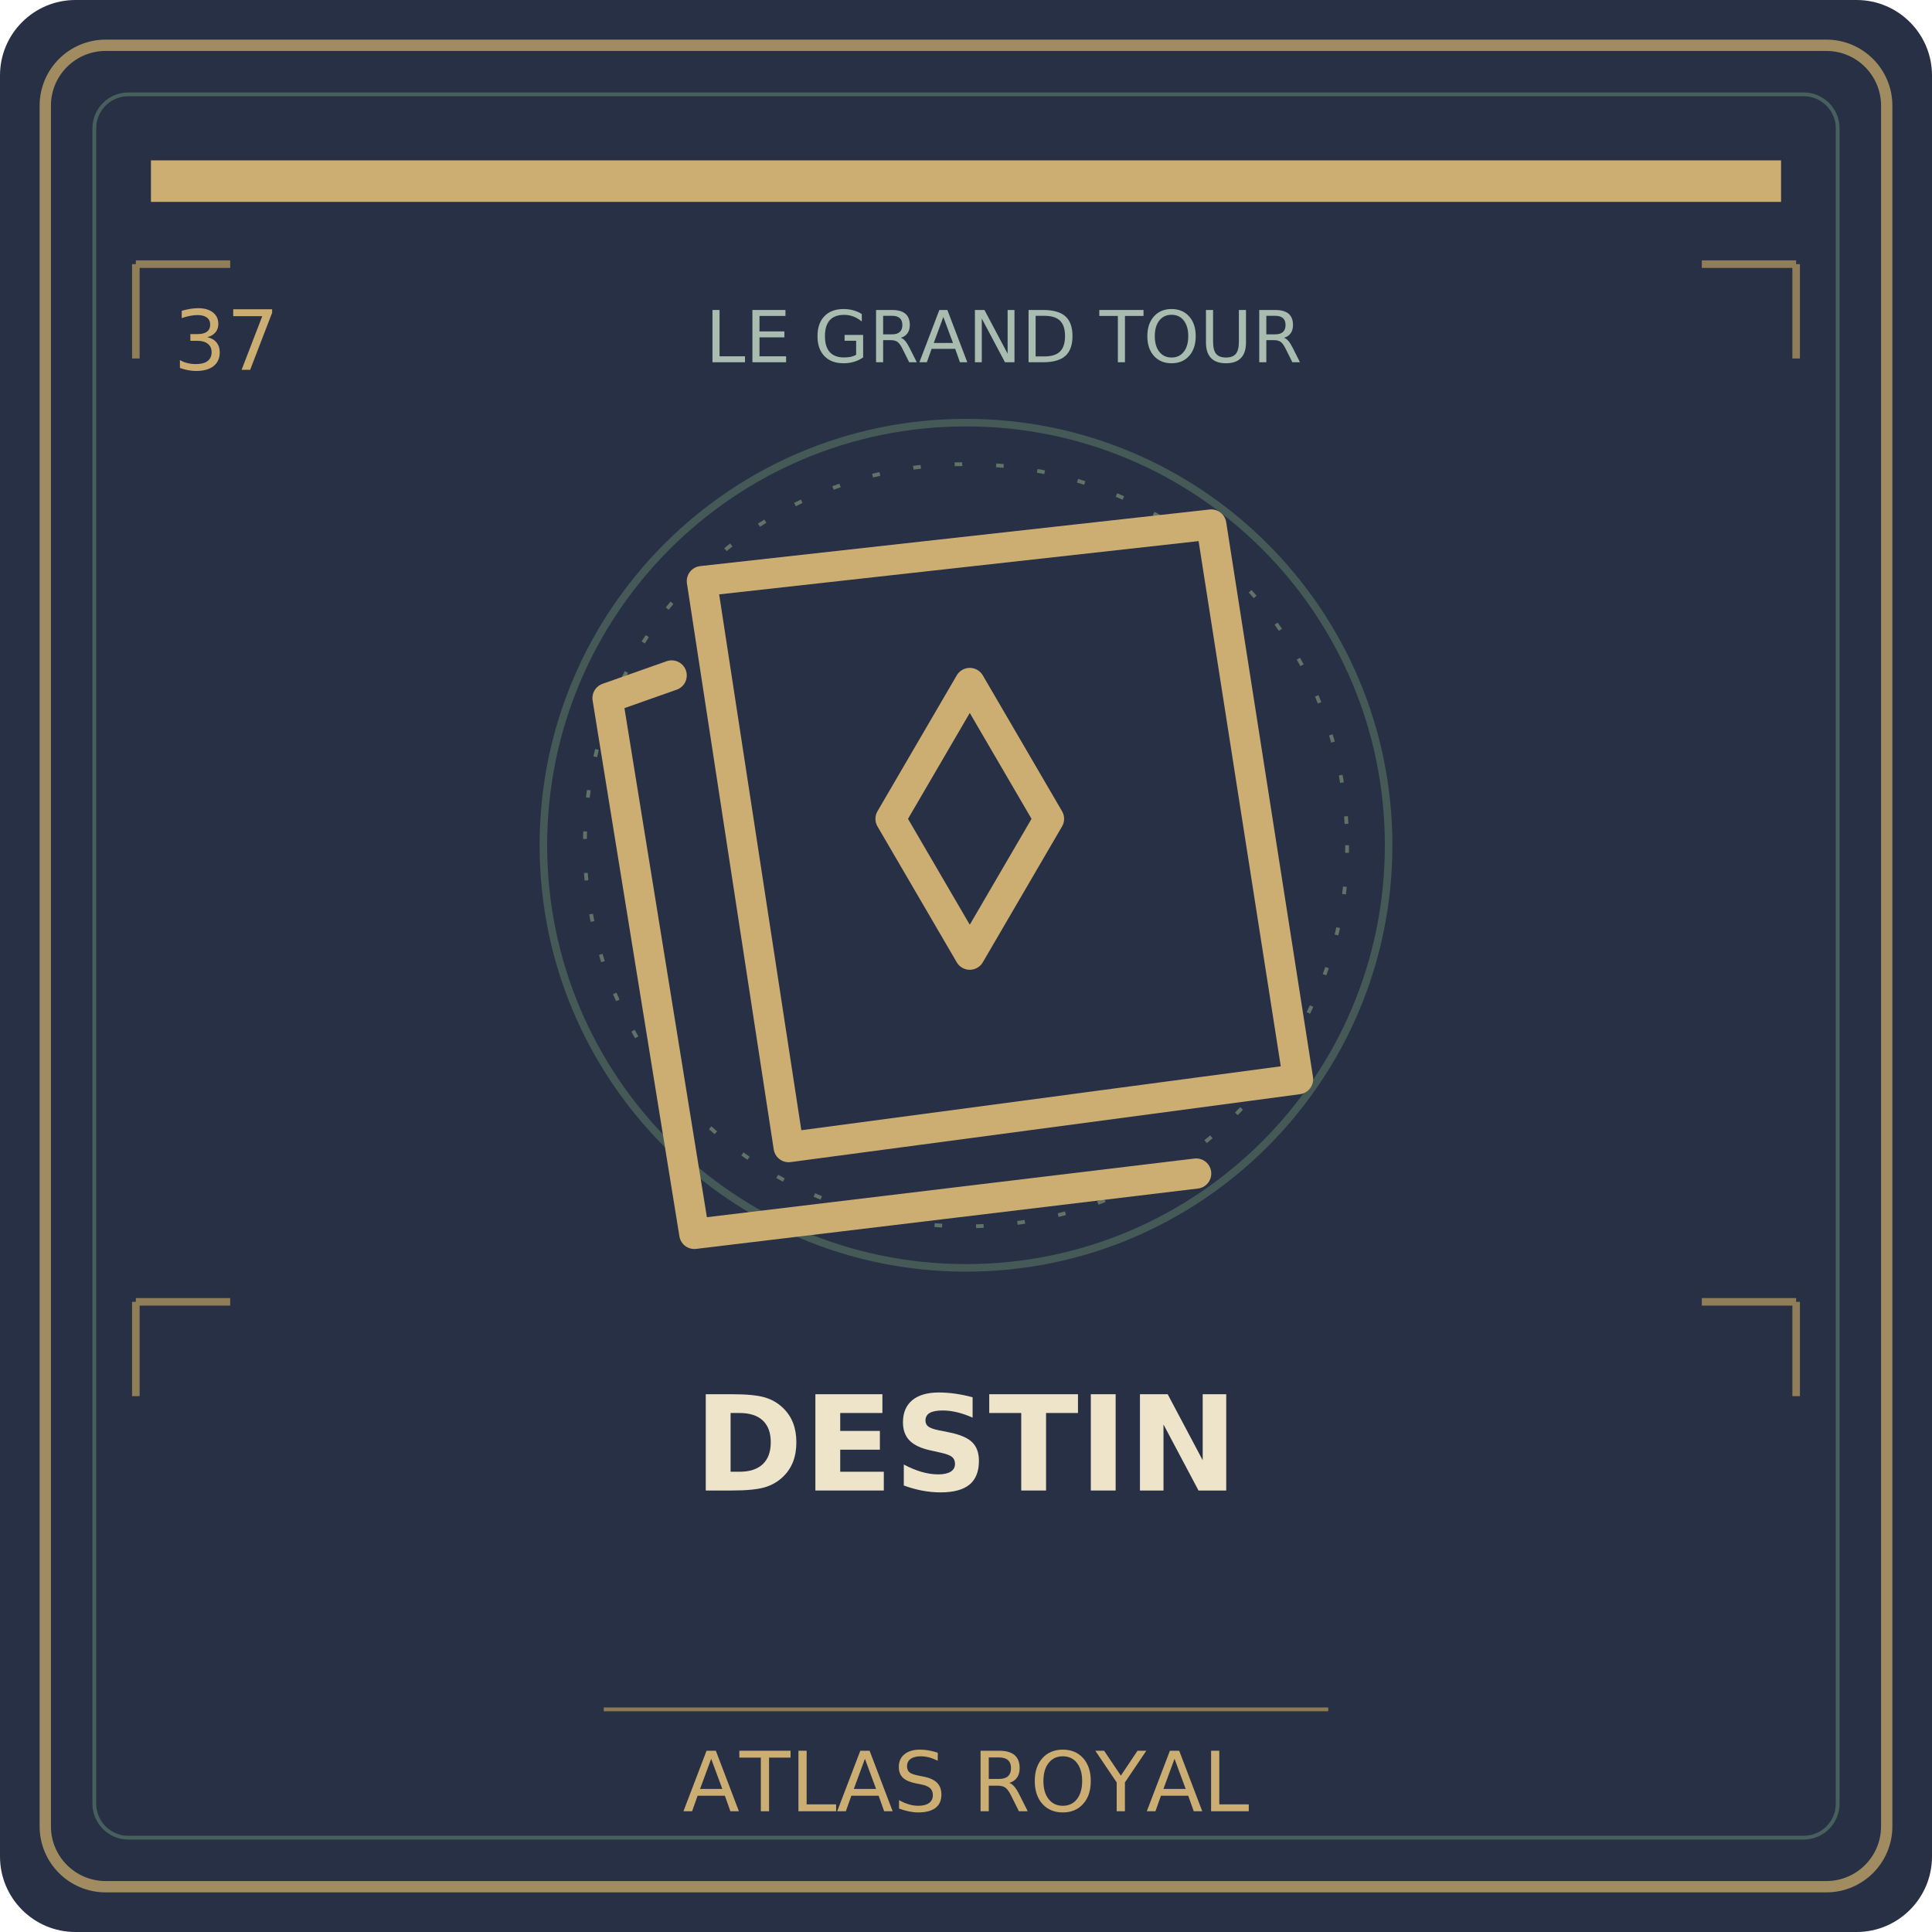
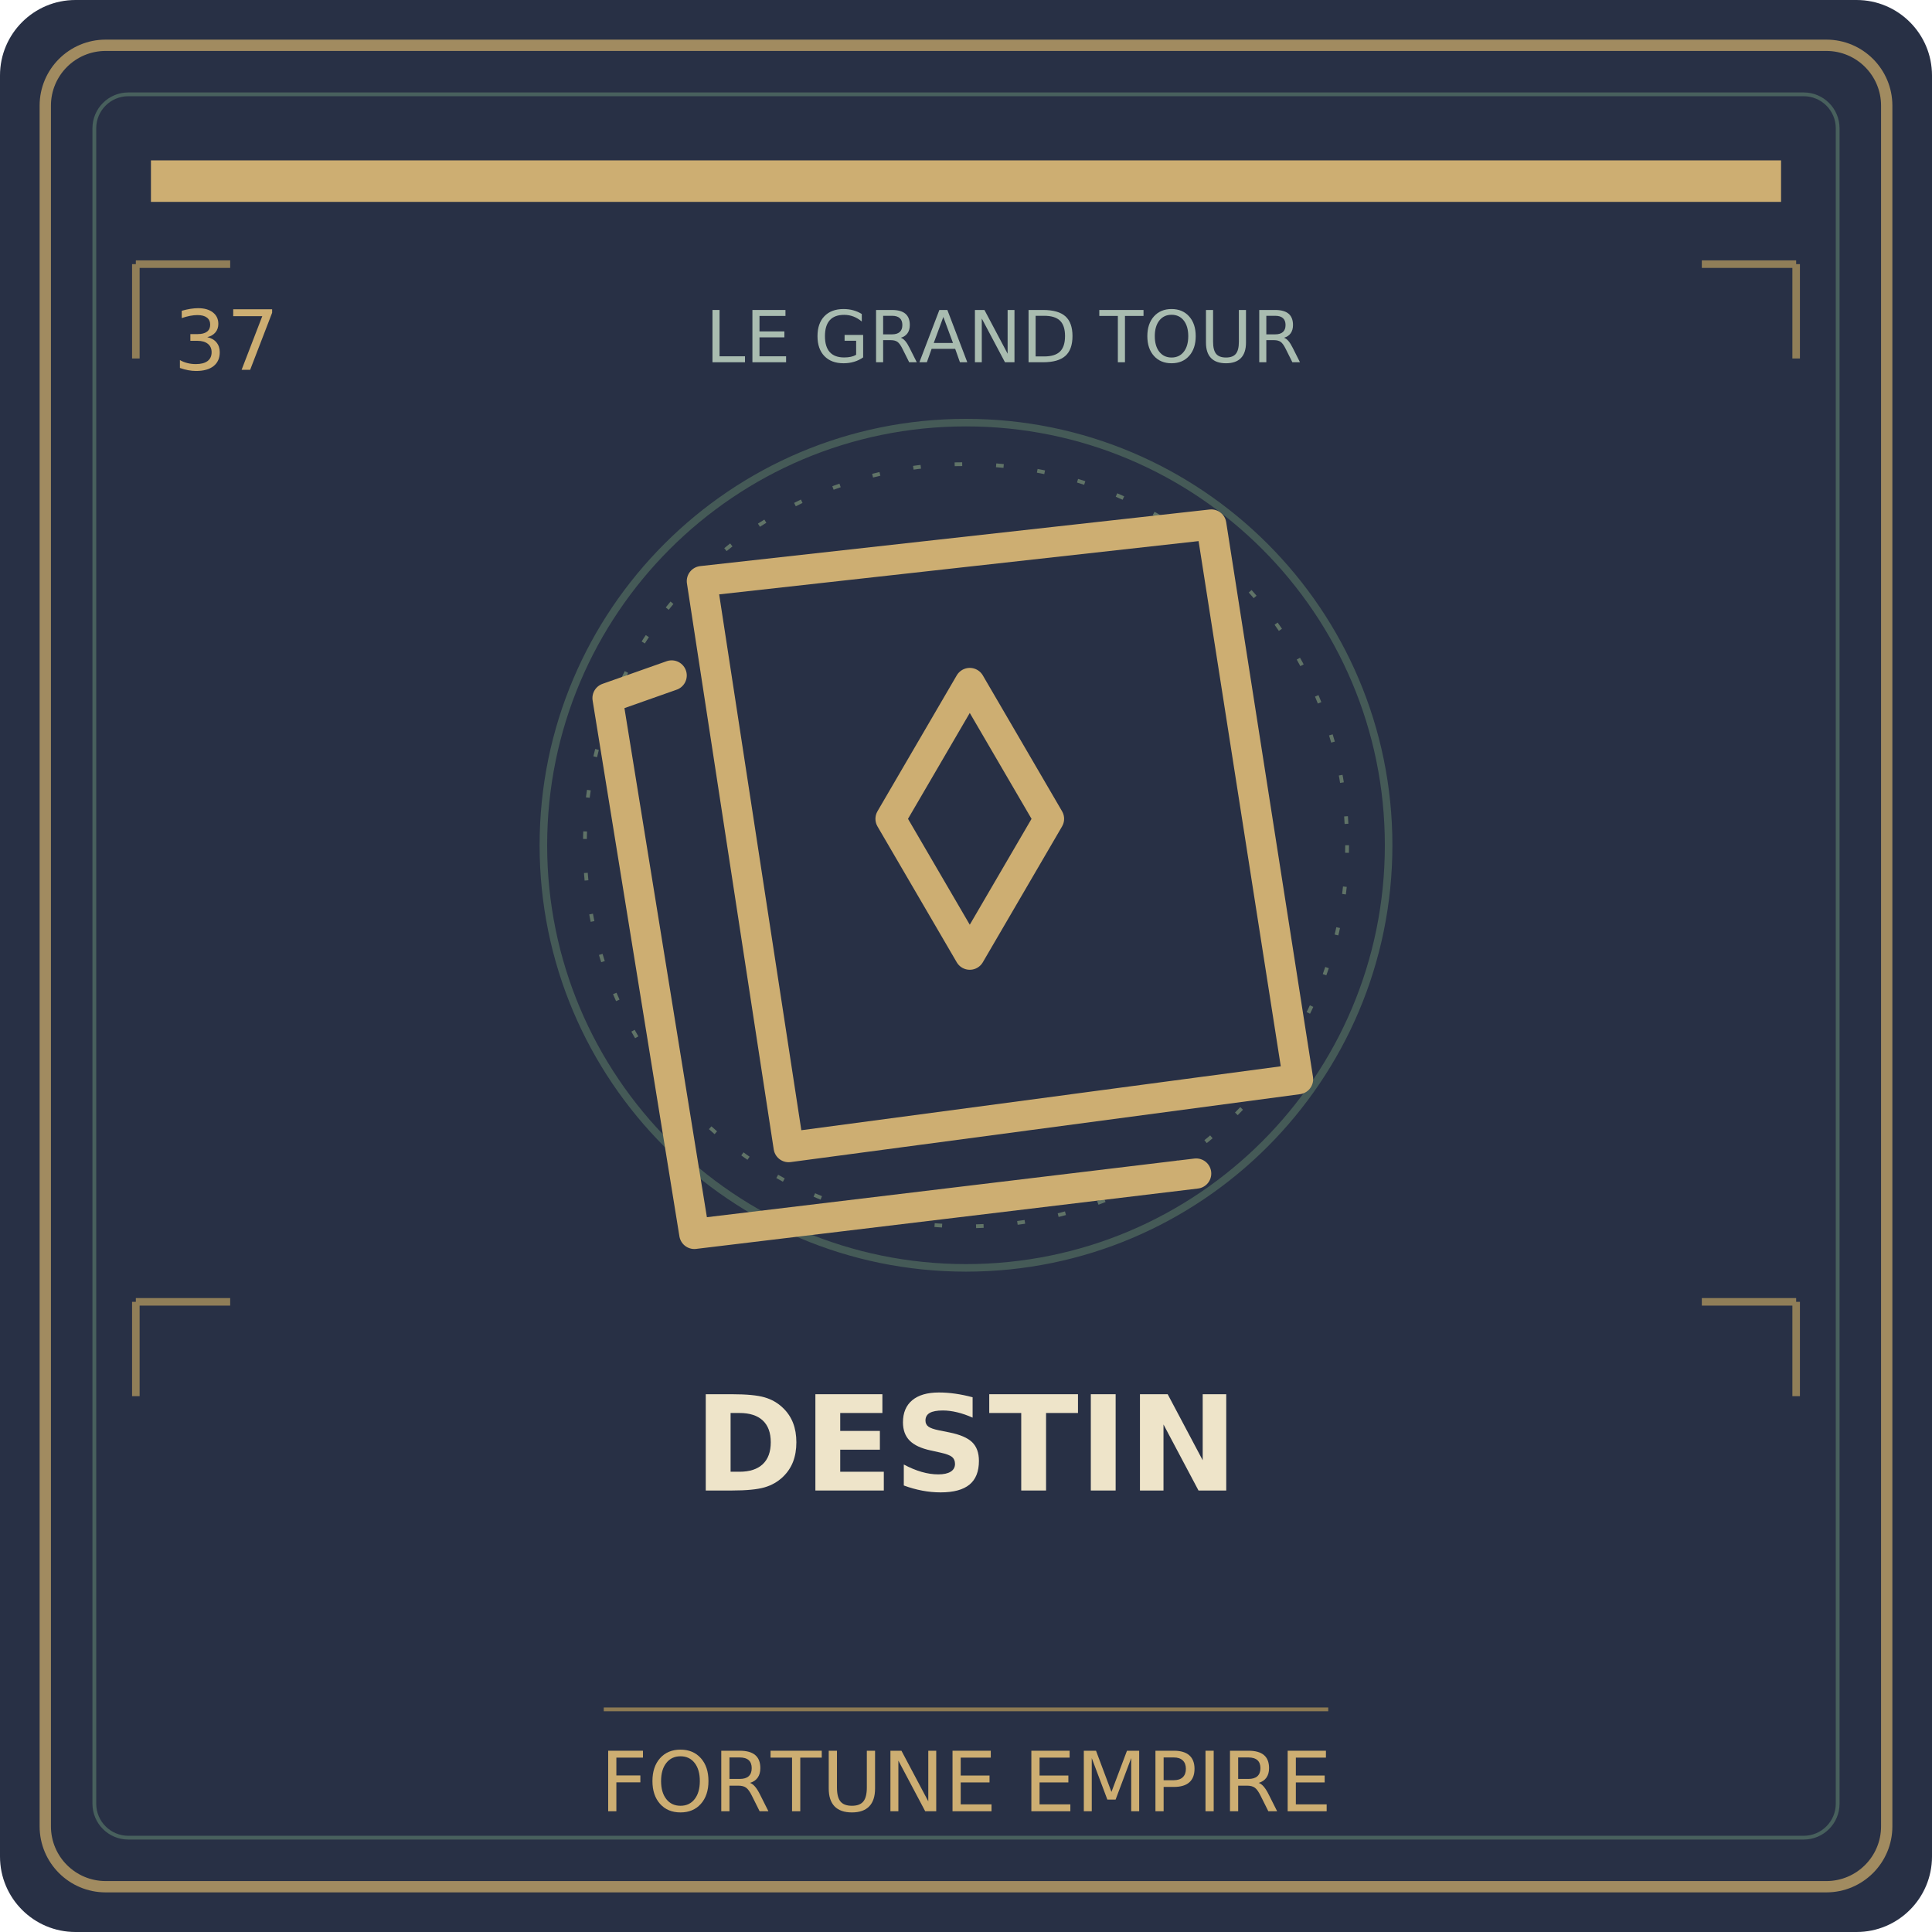
<svg xmlns="http://www.w3.org/2000/svg" width="768" height="768" viewBox="0 0 512 512" font-family="DejaVu Sans, sans-serif">
  <rect width="512" height="512" rx="20" fill="#283045" />
  <rect x="12" y="12" width="488" height="488" rx="16" fill="none" stroke="#a18b60" stroke-width="3" />
  <rect x="25" y="25" width="462" height="462" rx="9" fill="none" stroke="#48605d" />
  <path d="M40 48H472" stroke="#CDAE72" stroke-width="11" />
  <path d="M36 70h25m-25 0v25M476 70h-25m25 0v25" stroke="#907e58" stroke-width="2" fill="none" />
  <path d="M36 345h25m-25 0v25M476 345h-25m25 0v25" stroke="#907e58" stroke-width="2" fill="none" />
  <g fill="#CDAE72" aria-label="37" transform="translate(46.00293 98)">
    <path d="M831 805Q976 774 1057.5 676.0Q1139 578 1139 434Q1139 213 987.0 92.0Q835 -29 555 -29Q461 -29 361.5 -10.5Q262 8 156 45V240Q240 191 340.0 166.0Q440 141 549 141Q739 141 838.5 216.0Q938 291 938 434Q938 566 845.5 640.5Q753 715 588 715H414V881H596Q745 881 824.0 940.5Q903 1000 903 1112Q903 1227 821.5 1288.5Q740 1350 588 1350Q505 1350 410.0 1332.0Q315 1314 201 1276V1456Q316 1488 416.5 1504.0Q517 1520 606 1520Q836 1520 970.0 1415.5Q1104 1311 1104 1133Q1104 1009 1033.0 923.5Q962 838 831 805Z" transform="translate(0 0) scale(0.01074219 -0.01074219)" />
    <path d="M168 1493H1128V1407L586 0H375L885 1323H168Z" transform="translate(13.99707 0) scale(0.01074219 -0.01074219)" />
  </g>
  <g fill="#a9bcb0" aria-label="LE GRAND TOUR" transform="translate(186.9478 96)">
    <path d="M201 1493H403V170H1130V0H201Z" transform="translate(0 0) scale(0.009277344 -0.009277344)" />
    <path d="M201 1493H1145V1323H403V881H1114V711H403V170H1163V0H201Z" transform="translate(10.58545 0) scale(0.009277344 -0.009277344)" />
    <path d="M1219 213V614H889V780H1419V139Q1302 56 1161.0 13.5Q1020 -29 860 -29Q510 -29 312.5 175.5Q115 380 115 745Q115 1111 312.5 1315.5Q510 1520 860 1520Q1006 1520 1137.5 1484.0Q1269 1448 1380 1378V1163Q1268 1258 1142.0 1306.0Q1016 1354 877 1354Q603 1354 465.5 1201.0Q328 1048 328 745Q328 443 465.5 290.0Q603 137 877 137Q984 137 1068.0 155.5Q1152 174 1219 213Z" transform="translate(28.62988 0) scale(0.009277344 -0.009277344)" />
    <path d="M909 700Q974 678 1035.5 606.0Q1097 534 1159 408L1364 0H1147L956 383Q882 533 812.5 582.0Q743 631 623 631H403V0H201V1493H657Q913 1493 1039.0 1386.0Q1165 1279 1165 1063Q1165 922 1099.5 829.0Q1034 736 909 700ZM403 1327V797H657Q803 797 877.5 864.5Q952 932 952 1063Q952 1194 877.5 1260.5Q803 1327 657 1327Z" transform="translate(43.35303 0) scale(0.009277344 -0.009277344)" />
    <path d="M700 1294 426 551H975ZM586 1493H815L1384 0H1174L1038 383H365L229 0H16Z" transform="translate(56.55469 0) scale(0.009277344 -0.009277344)" />
    <path d="M201 1493H473L1135 244V1493H1331V0H1059L397 1249V0H201Z" transform="translate(69.55225 0) scale(0.009277344 -0.009277344)" />
    <path d="M403 1327V166H647Q956 166 1099.5 306.0Q1243 446 1243 748Q1243 1048 1099.5 1187.5Q956 1327 647 1327ZM201 1493H616Q1050 1493 1253.0 1312.5Q1456 1132 1456 748Q1456 362 1252.0 181.0Q1048 0 616 0H201Z" transform="translate(83.76514 0) scale(0.009277344 -0.009277344)" />
    <path d="M-6 1493H1257V1323H727V0H524V1323H-6Z" transform="translate(104.4351 0) scale(0.009277344 -0.009277344)" />
    <path d="M807 1356Q587 1356 457.5 1192.0Q328 1028 328 745Q328 463 457.5 299.0Q587 135 807 135Q1027 135 1155.5 299.0Q1284 463 1284 745Q1284 1028 1155.5 1192.0Q1027 1356 807 1356ZM807 1520Q1121 1520 1309.0 1309.5Q1497 1099 1497 745Q1497 392 1309.0 181.5Q1121 -29 807 -29Q492 -29 303.5 181.0Q115 391 115 745Q115 1099 303.5 1309.5Q492 1520 807 1520Z" transform="translate(116.041 0) scale(0.009277344 -0.009277344)" />
    <path d="M178 1493H381V586Q381 346 468.0 240.5Q555 135 750 135Q944 135 1031.0 240.5Q1118 346 1118 586V1493H1321V561Q1321 269 1176.5 120.0Q1032 -29 750 -29Q467 -29 322.5 120.0Q178 269 178 561Z" transform="translate(130.9961 0) scale(0.009277344 -0.009277344)" />
    <path d="M909 700Q974 678 1035.5 606.0Q1097 534 1159 408L1364 0H1147L956 383Q882 533 812.5 582.0Q743 631 623 631H403V0H201V1493H657Q913 1493 1039.0 1386.0Q1165 1279 1165 1063Q1165 922 1099.5 829.0Q1034 736 909 700ZM403 1327V797H657Q803 797 877.5 864.5Q952 932 952 1063Q952 1194 877.5 1260.5Q803 1327 657 1327Z" transform="translate(144.9028 0) scale(0.009277344 -0.009277344)" />
  </g>
  <circle cx="256" cy="224" r="112" fill="none" stroke="#455a57" stroke-width="2" />
  <circle cx="256" cy="224" r="101" fill="none" stroke="#607367" stroke-width="1" stroke-dasharray="2 9" />
  <path d="M186 154L321 139L344 286L209 304Z M178 179L161 185L184 327L317 311 M257 181L278 217L257 253L236 217Z" stroke="#CDAE72" stroke-width="8" stroke-linecap="round" stroke-linejoin="round" fill="none" />
  <g fill="#eee4c9" aria-label="DESTIN" transform="translate(183.821 395)">
    <path d="M573 1202V291H711Q947 291 1071.5 408.0Q1196 525 1196 748Q1196 970 1072.0 1086.0Q948 1202 711 1202ZM188 1493H594Q934 1493 1100.5 1444.5Q1267 1396 1386 1280Q1491 1179 1542.0 1047.0Q1593 915 1593 748Q1593 579 1542.0 446.5Q1491 314 1386 213Q1266 97 1098.0 48.5Q930 0 594 0H188Z" transform="translate(0 0) scale(0.01708984 -0.01708984)" />
    <path d="M188 1493H1227V1202H573V924H1188V633H573V291H1249V0H188Z" transform="translate(29.05273 0) scale(0.01708984 -0.01708984)" />
    <path d="M1227 1446V1130Q1104 1185 987.0 1213.0Q870 1241 766 1241Q628 1241 562.0 1203.0Q496 1165 496 1085Q496 1025 540.5 991.5Q585 958 702 934L866 901Q1115 851 1220.0 749.0Q1325 647 1325 459Q1325 212 1178.5 91.5Q1032 -29 731 -29Q589 -29 446.0 -2.0Q303 25 160 78V403Q303 327 436.5 288.5Q570 250 694 250Q820 250 887.0 292.0Q954 334 954 412Q954 482 908.5 520.0Q863 558 727 588L578 621Q354 669 250.5 774.0Q147 879 147 1057Q147 1280 291.0 1400.0Q435 1520 705 1520Q828 1520 958.0 1501.5Q1088 1483 1227 1446Z" transform="translate(52.96143 0) scale(0.01708984 -0.01708984)" />
    <path d="M10 1493H1386V1202H891V0H506V1202H10Z" transform="translate(78.16895 0) scale(0.01708984 -0.01708984)" />
    <path d="M188 1493H573V0H188Z" transform="translate(102.0435 0) scale(0.01708984 -0.01708984)" />
    <path d="M188 1493H618L1161 469V1493H1526V0H1096L553 1024V0H188Z" transform="translate(115.0659 0) scale(0.01708984 -0.01708984)" />
  </g>
  <path d="M160 453H352" stroke="#8d7a53" />
-   <g fill="#CDAE72" aria-label="ATLAS ROYAL" transform="translate(180.9497 480)">
-     <path d="M700 1294 426 551H975ZM586 1493H815L1384 0H1174L1038 383H365L229 0H16Z" transform="translate(0 0) scale(0.01074219 -0.01074219)" />
-     <path d="M-6 1493H1257V1323H727V0H524V1323H-6Z" transform="translate(15.0498 0) scale(0.01074219 -0.01074219)" />
-     <path d="M201 1493H403V170H1130V0H201Z" transform="translate(28.48828 0) scale(0.01074219 -0.01074219)" />
-     <path d="M700 1294 426 551H975ZM586 1493H815L1384 0H1174L1038 383H365L229 0H16Z" transform="translate(40.74512 0) scale(0.01074219 -0.01074219)" />
-     <path d="M1096 1444V1247Q981 1302 879.0 1329.0Q777 1356 682 1356Q517 1356 427.5 1292.0Q338 1228 338 1110Q338 1011 397.5 960.5Q457 910 623 879L745 854Q971 811 1078.5 702.5Q1186 594 1186 412Q1186 195 1040.5 83.0Q895 -29 614 -29Q508 -29 388.5 -5.0Q269 19 141 66V274Q264 205 382.0 170.0Q500 135 614 135Q787 135 881.0 203.0Q975 271 975 397Q975 507 907.5 569.0Q840 631 686 662L563 686Q337 731 236.0 827.0Q135 923 135 1094Q135 1292 274.5 1406.0Q414 1520 659 1520Q764 1520 873.0 1501.0Q982 1482 1096 1444Z" transform="translate(55.79492 0) scale(0.01074219 -0.01074219)" />
-     <path d="M909 700Q974 678 1035.5 606.0Q1097 534 1159 408L1364 0H1147L956 383Q882 533 812.5 582.0Q743 631 623 631H403V0H201V1493H657Q913 1493 1039.0 1386.0Q1165 1279 1165 1063Q1165 922 1099.5 829.0Q1034 736 909 700ZM403 1327V797H657Q803 797 877.5 864.5Q952 932 952 1063Q952 1194 877.5 1260.5Q803 1327 657 1327Z" transform="translate(76.75293 0) scale(0.01074219 -0.01074219)" />
-     <path d="M807 1356Q587 1356 457.5 1192.0Q328 1028 328 745Q328 463 457.5 299.0Q587 135 807 135Q1027 135 1155.5 299.0Q1284 463 1284 745Q1284 1028 1155.5 1192.0Q1027 1356 807 1356ZM807 1520Q1121 1520 1309.0 1309.5Q1497 1099 1497 745Q1497 392 1309.0 181.5Q1121 -29 807 -29Q492 -29 303.5 181.0Q115 391 115 745Q115 1099 303.5 1309.5Q492 1520 807 1520Z" transform="translate(92.03906 0) scale(0.01074219 -0.01074219)" />
-     <path d="M-4 1493H213L627 879L1038 1493H1255L727 711V0H524V711Z" transform="translate(109.3555 0) scale(0.01074219 -0.01074219)" />
-     <path d="M700 1294 426 551H975ZM586 1493H815L1384 0H1174L1038 383H365L229 0H16Z" transform="translate(122.7939 0) scale(0.01074219 -0.01074219)" />
-     <path d="M201 1493H403V170H1130V0H201Z" transform="translate(137.8438 0) scale(0.01074219 -0.01074219)" />
+   <g fill="#CDAE72" aria-label="FORTUNE EMPIRE" transform="translate(159.0142 480)">
+     <path d="M201 1493H1059V1323H403V883H995V713H403V0H201Z" transform="translate(0 0) scale(0.01074219 -0.01074219)" />
+     <path d="M807 1356Q587 1356 457.5 1192.0Q328 1028 328 745Q328 463 457.5 299.0Q587 135 807 135Q1027 135 1155.5 299.0Q1284 463 1284 745Q1284 1028 1155.5 1192.0Q1027 1356 807 1356ZM807 1520Q1121 1520 1309.0 1309.5Q1497 1099 1497 745Q1497 392 1309.0 181.5Q1121 -29 807 -29Q492 -29 303.5 181.0Q115 391 115 745Q115 1099 303.5 1309.5Q492 1520 807 1520Z" transform="translate(12.6543 0) scale(0.01074219 -0.01074219)" />
+     <path d="M909 700Q974 678 1035.5 606.0Q1097 534 1159 408L1364 0H1147L956 383Q882 533 812.5 582.0Q743 631 623 631H403V0H201V1493H657Q913 1493 1039.0 1386.0Q1165 1279 1165 1063Q1165 922 1099.5 829.0Q1034 736 909 700ZM403 1327V797H657Q803 797 877.5 864.5Q952 932 952 1063Q952 1194 877.5 1260.5Q803 1327 657 1327Z" transform="translate(29.9707 0) scale(0.01074219 -0.01074219)" />
+     <path d="M-6 1493H1257V1323H727V0H524V1323H-6Z" transform="translate(45.25684 0) scale(0.01074219 -0.01074219)" />
+     <path d="M178 1493H381V586Q381 346 468.0 240.5Q555 135 750 135Q944 135 1031.0 240.5Q1118 346 1118 586V1493H1321V561Q1321 269 1176.5 120.0Q1032 -29 750 -29Q467 -29 322.5 120.0Q178 269 178 561Z" transform="translate(58.69531 0) scale(0.01074219 -0.01074219)" />
+     <path d="M201 1493H473L1135 244V1493H1331V0H1059L397 1249V0H201Z" transform="translate(74.79785 0) scale(0.01074219 -0.01074219)" />
+     <path d="M201 1493H1145V1323H403V881H1114V711H403V170H1163V0H201Z" transform="translate(91.25488 0) scale(0.01074219 -0.01074219)" />
+     <path d="M201 1493H1145V1323H403V881H1114V711H403V170H1163V0H201Z" transform="translate(112.1484 0) scale(0.01074219 -0.01074219)" />
+     <path d="M201 1493H502L883 477L1266 1493H1567V0H1370V1311L985 287H782L397 1311V0H201Z" transform="translate(126.0488 0) scale(0.01074219 -0.01074219)" />
+     <path d="M403 1327V766H657Q798 766 875.0 839.0Q952 912 952 1047Q952 1181 875.0 1254.0Q798 1327 657 1327ZM201 1493H657Q908 1493 1036.5 1379.5Q1165 1266 1165 1047Q1165 826 1036.5 713.0Q908 600 657 600H403V0H201Z" transform="translate(145.0303 0) scale(0.01074219 -0.01074219)" />
+     <path d="M201 1493H403V0H201Z" transform="translate(158.2969 0) scale(0.01074219 -0.01074219)" />
+     <path d="M909 700Q974 678 1035.5 606.0Q1097 534 1159 408L1364 0H1147L956 383Q882 533 812.5 582.0Q743 631 623 631H403V0H201V1493H657Q913 1493 1039.0 1386.0Q1165 1279 1165 1063Q1165 922 1099.5 829.0Q1034 736 909 700ZM403 1327V797H657Q803 797 877.5 864.5Q952 932 952 1063Q952 1194 877.5 1260.5Q803 1327 657 1327Z" transform="translate(164.7852 0) scale(0.01074219 -0.01074219)" />
+     <path d="M201 1493H1145V1323H403V881H1114V711H403V170H1163V0H201Z" transform="translate(180.0713 0) scale(0.01074219 -0.01074219)" />
  </g>
</svg>
